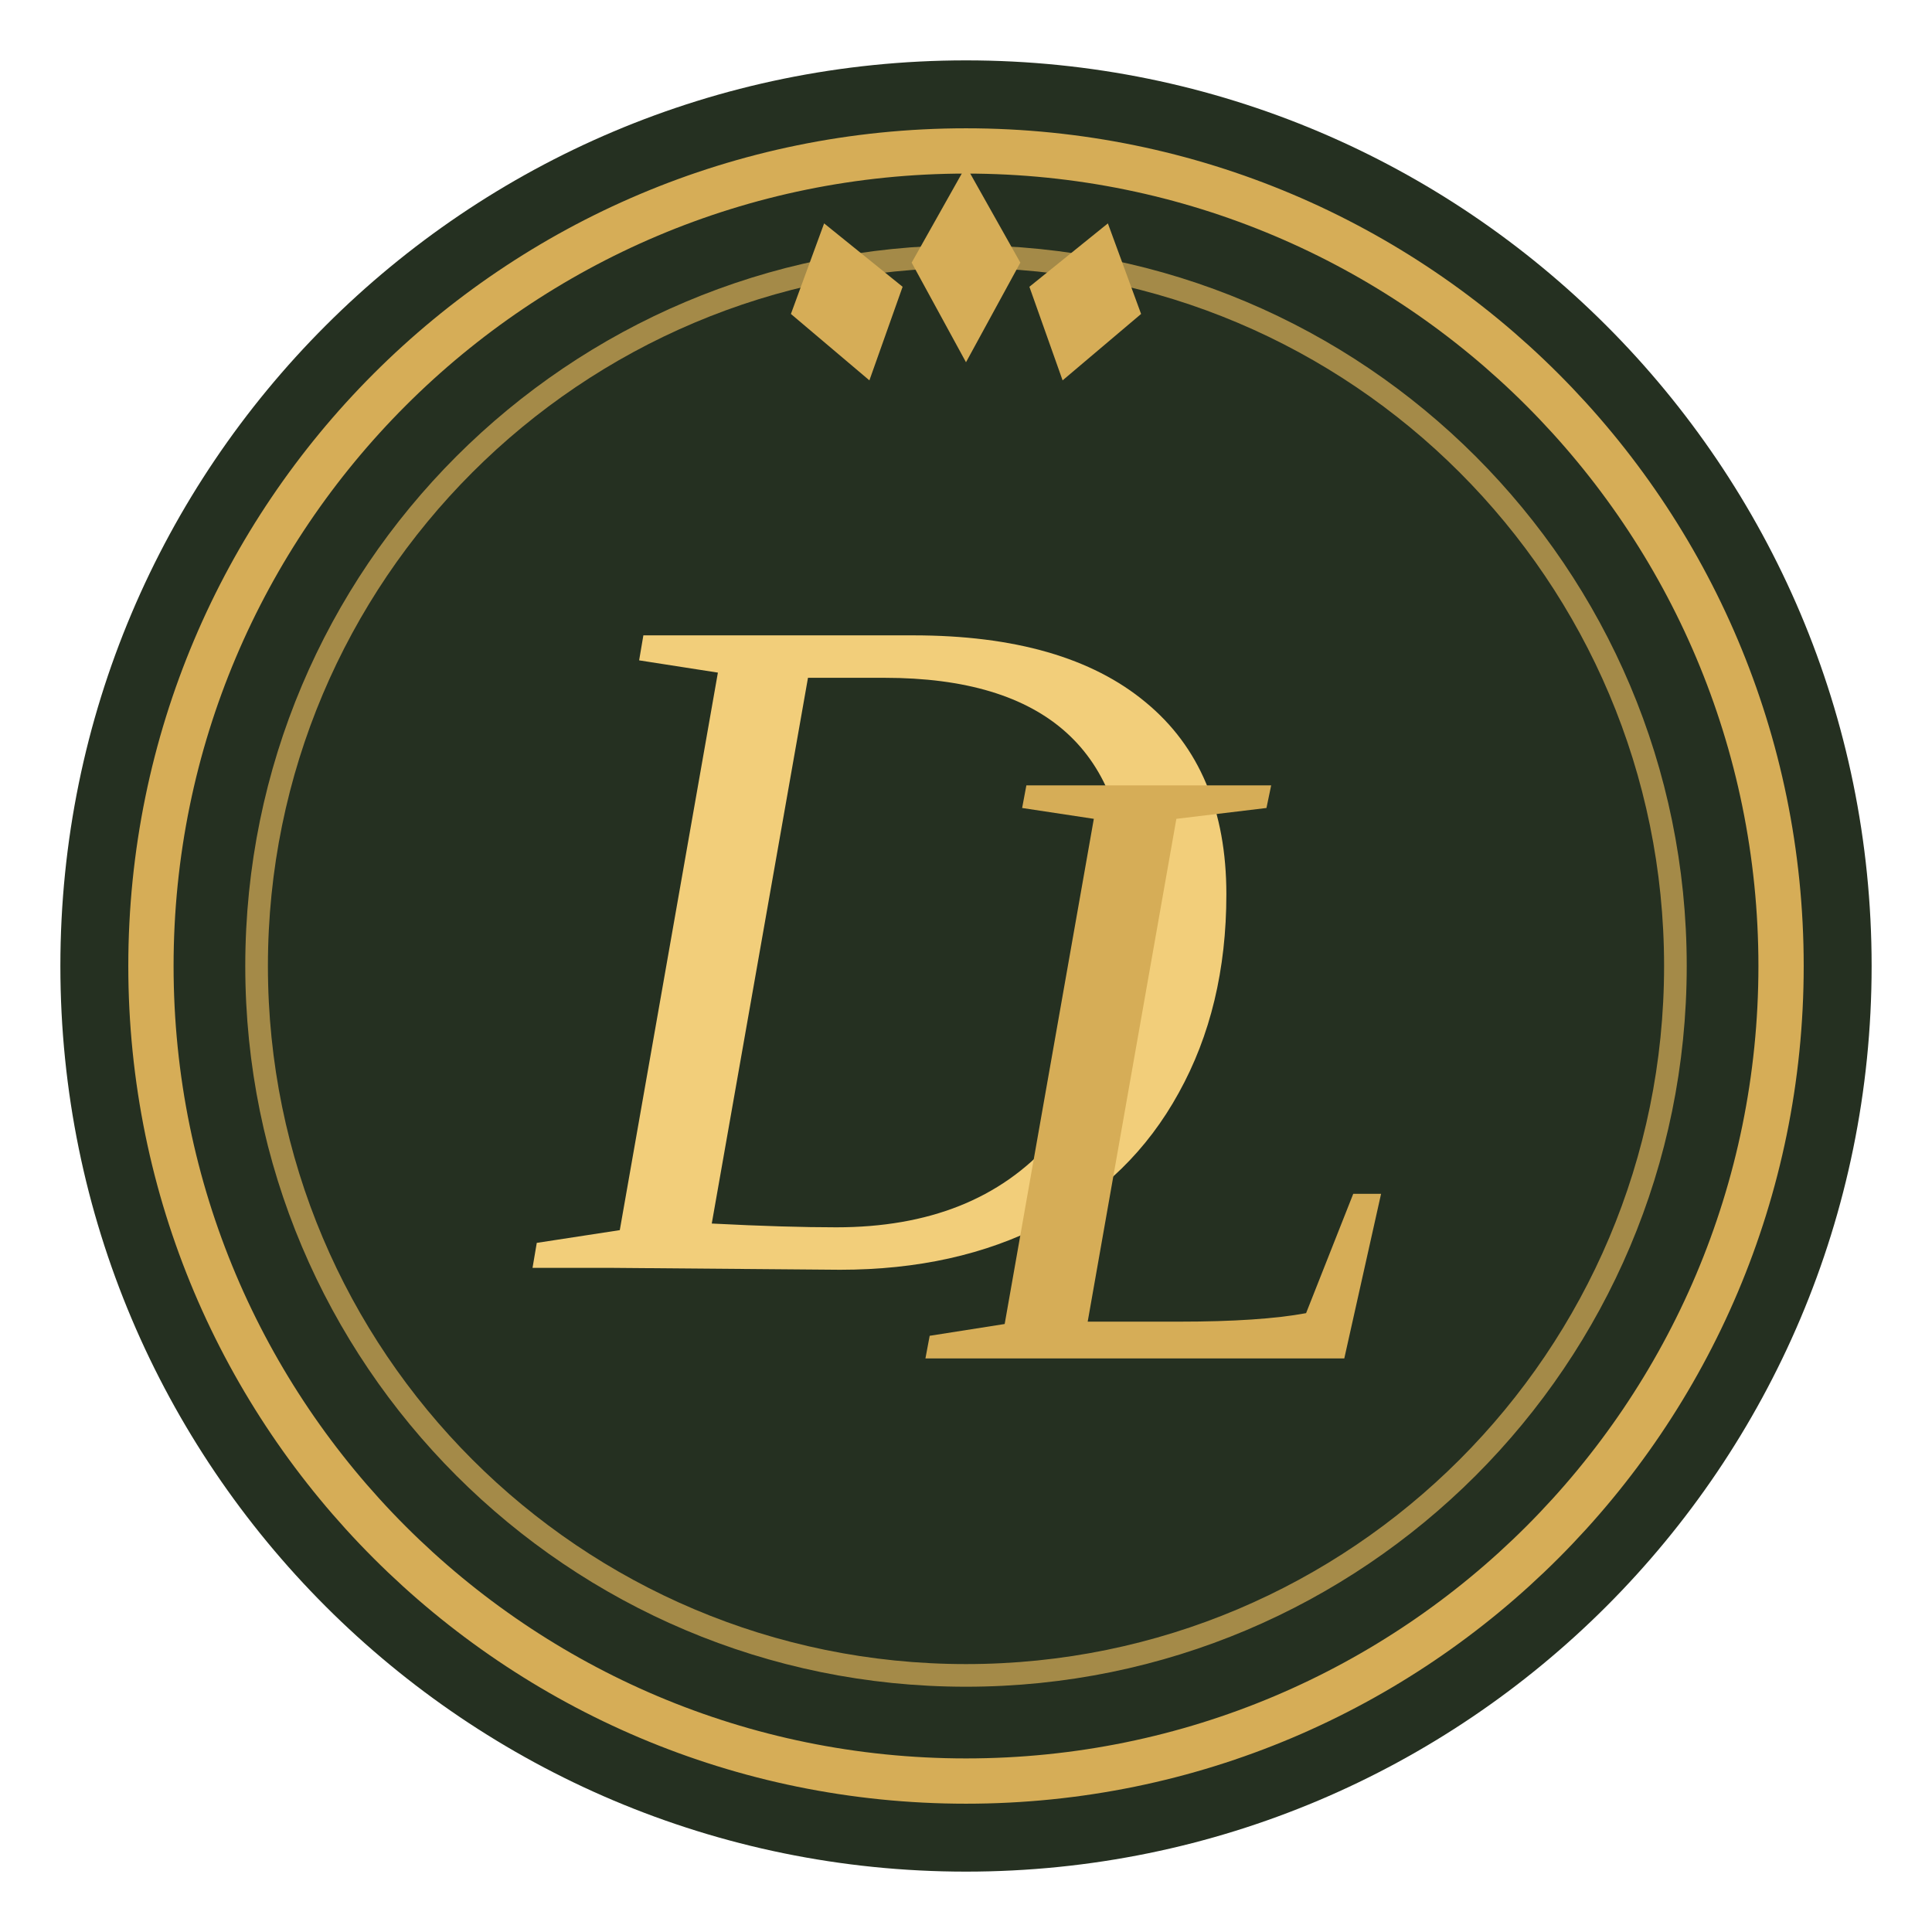
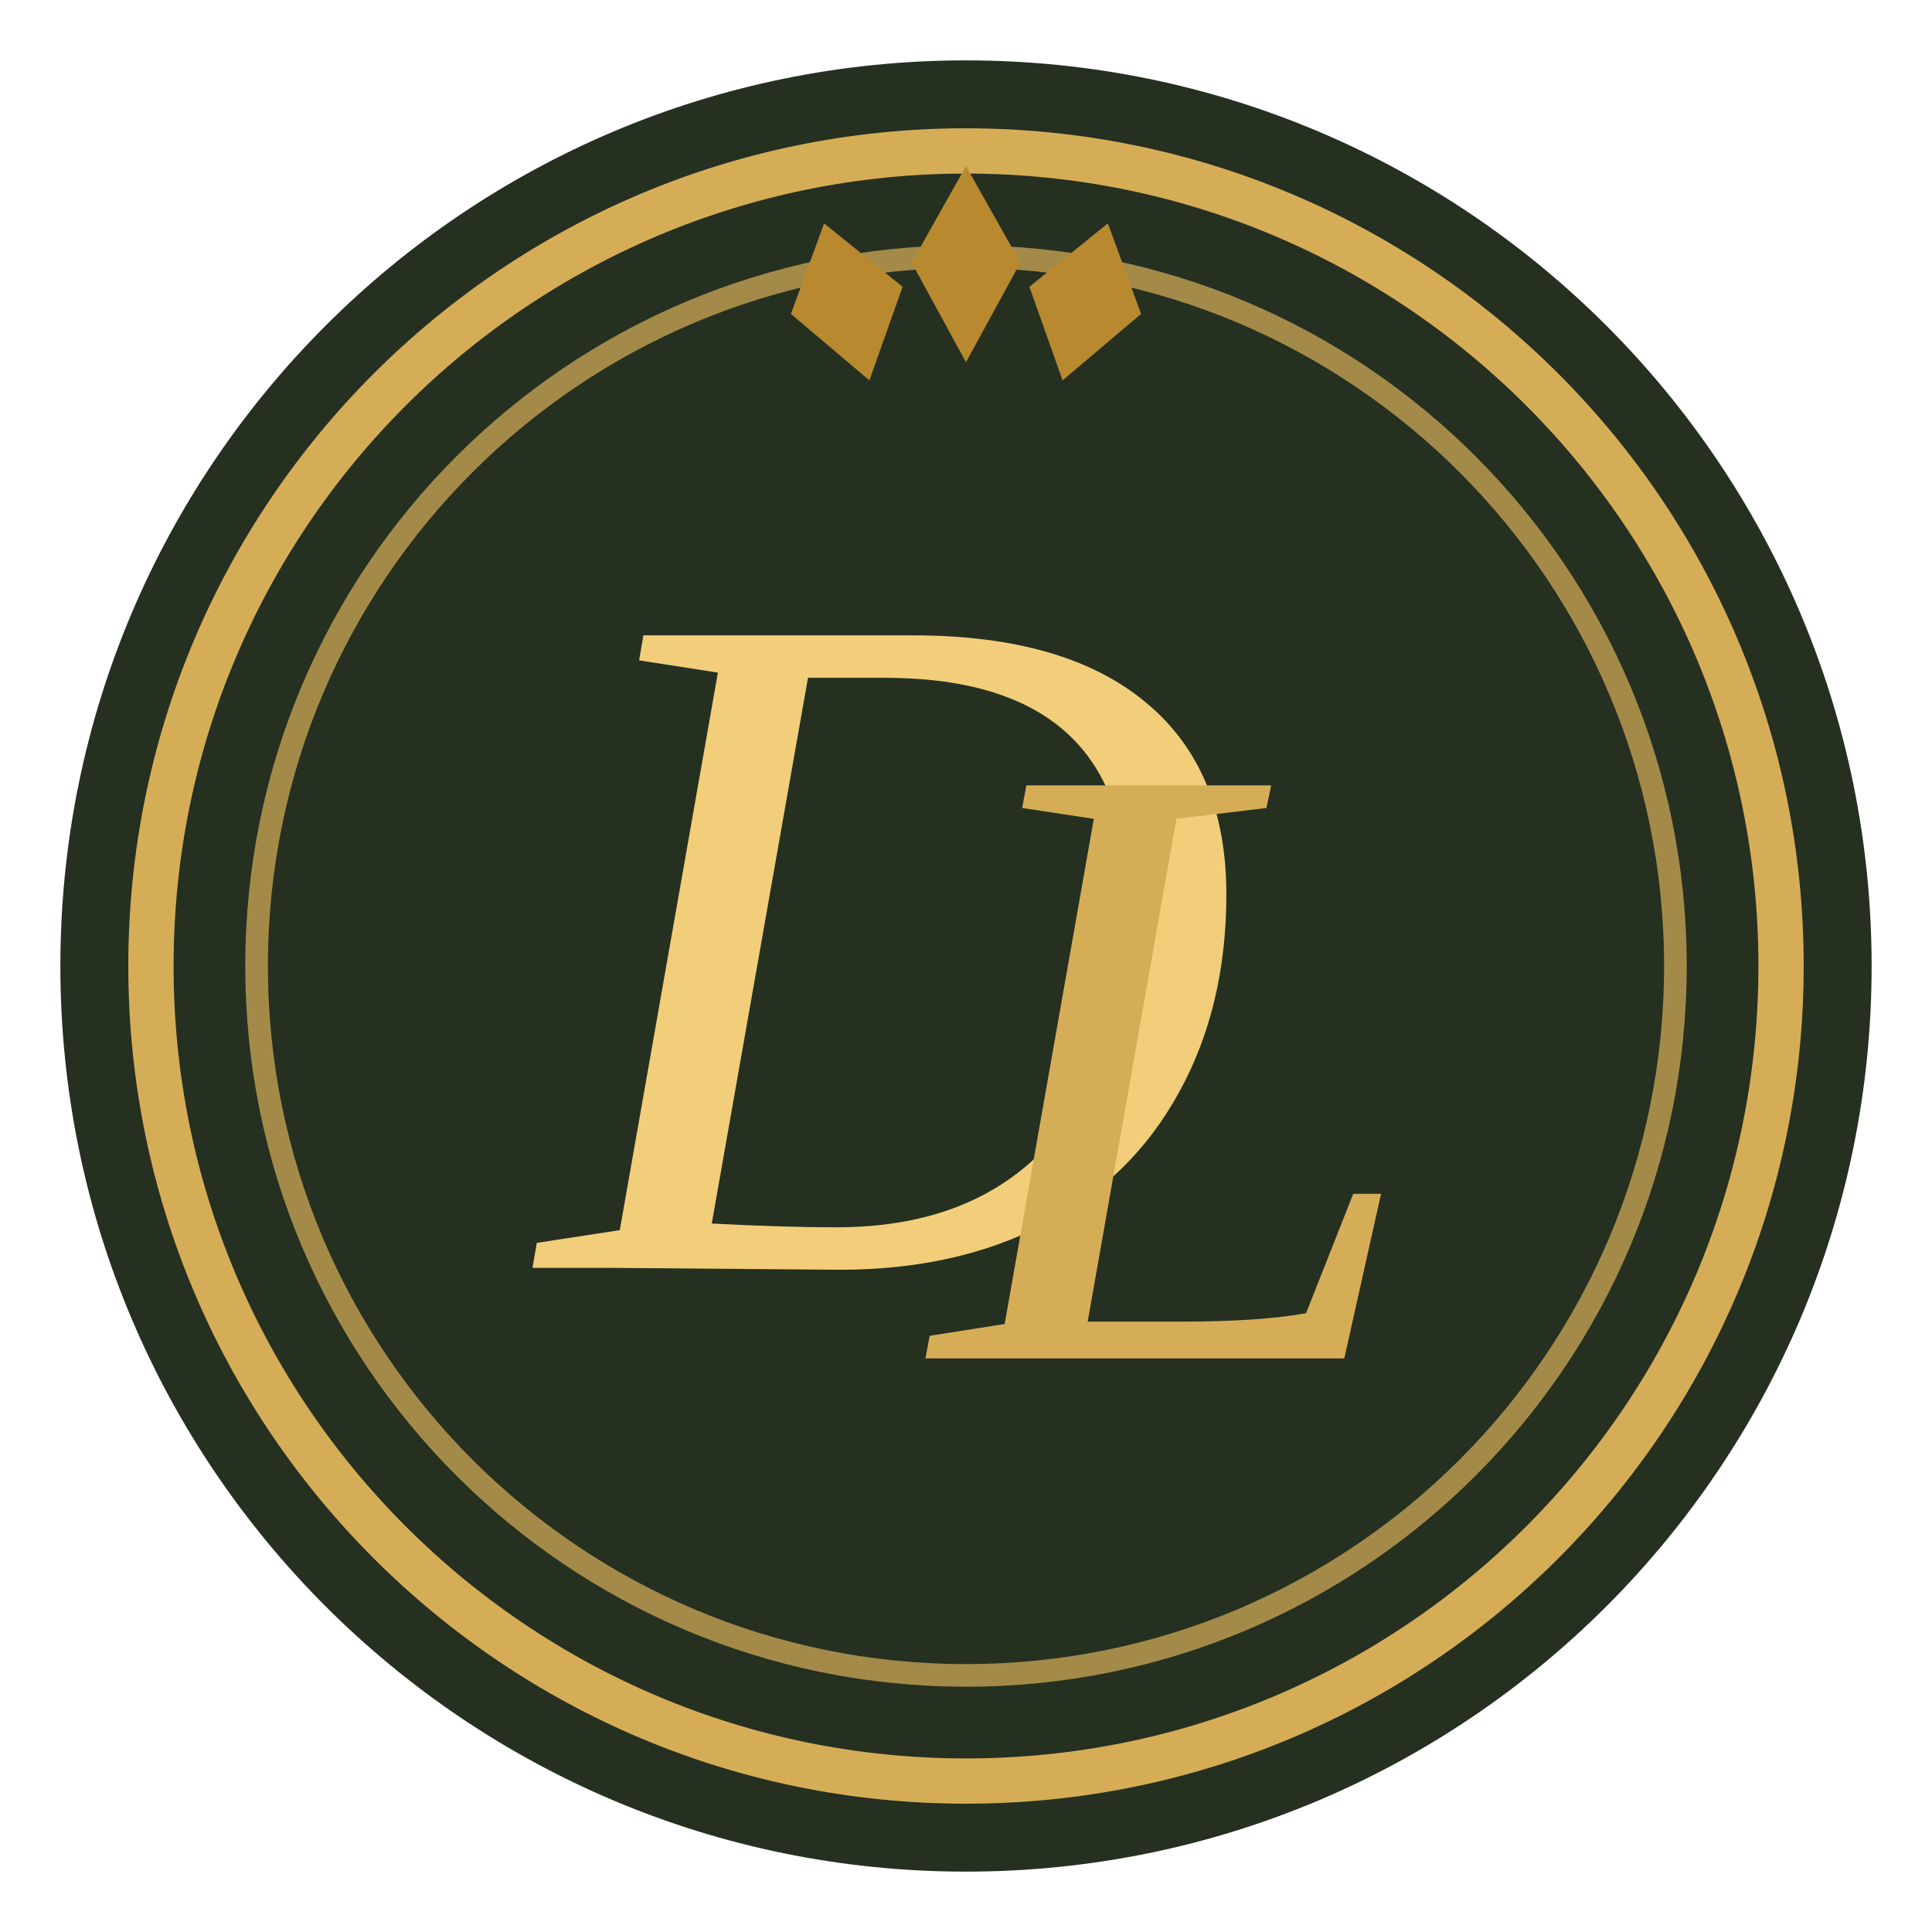
<svg xmlns="http://www.w3.org/2000/svg" viewBox="0 0 64 64">
  <circle cx="32" cy="32" r="30" fill="#253021" />
  <circle cx="32" cy="32" r="27" fill="none" stroke="#d6ad57" stroke-width="1.5" />
  <circle cx="32" cy="32" r="23.5" fill="none" stroke="#d6ad57" stroke-width="0.75" opacity="0.72" />
-   <path d="M32 5.5l1.8 3.2L32 12l-1.8-3.3L32 5.5Zm-4.7 1.9 2.6 2.1-1.1 3.1-2.6-2.2 1.1-3Zm9.4 0 1.1 3-2.6 2.2-1.1-3.1 2.6-2.1Z" fill="#d6ad57" />
+   <path d="M32 5.5l1.8 3.2L32 12l-1.8-3.3L32 5.5Zm-4.7 1.9 2.6 2.1-1.1 3.1-2.6-2.2 1.1-3Zm9.4 0 1.1 3-2.6 2.2-1.1-3.1 2.6-2.1Z" fill="#b8892f" />
  <text x="18" y="42" fill="#f2ce7a" font-family="Georgia, 'Times New Roman', serif" font-size="32" font-style="italic">D</text>
  <text x="31" y="45" fill="#d6ad57" font-family="Georgia, 'Times New Roman', serif" font-size="29" font-style="italic">L</text>
</svg>
